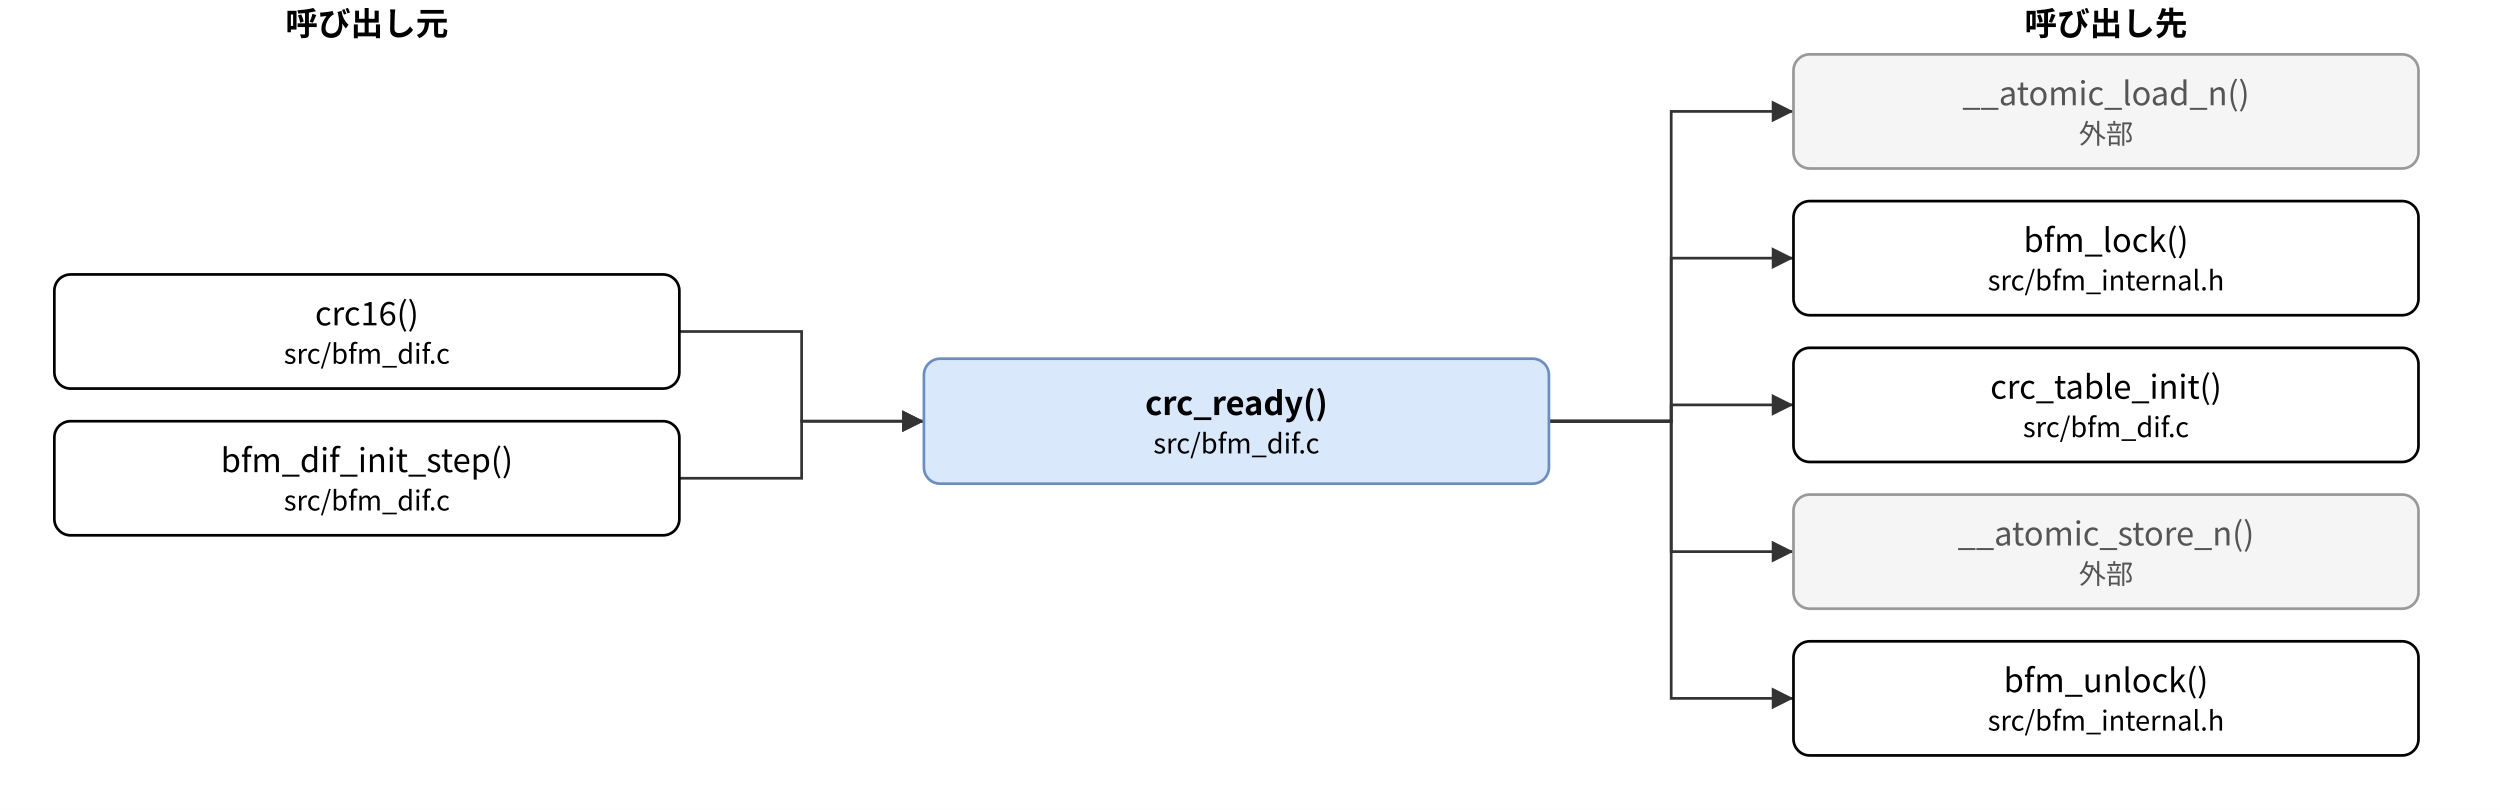
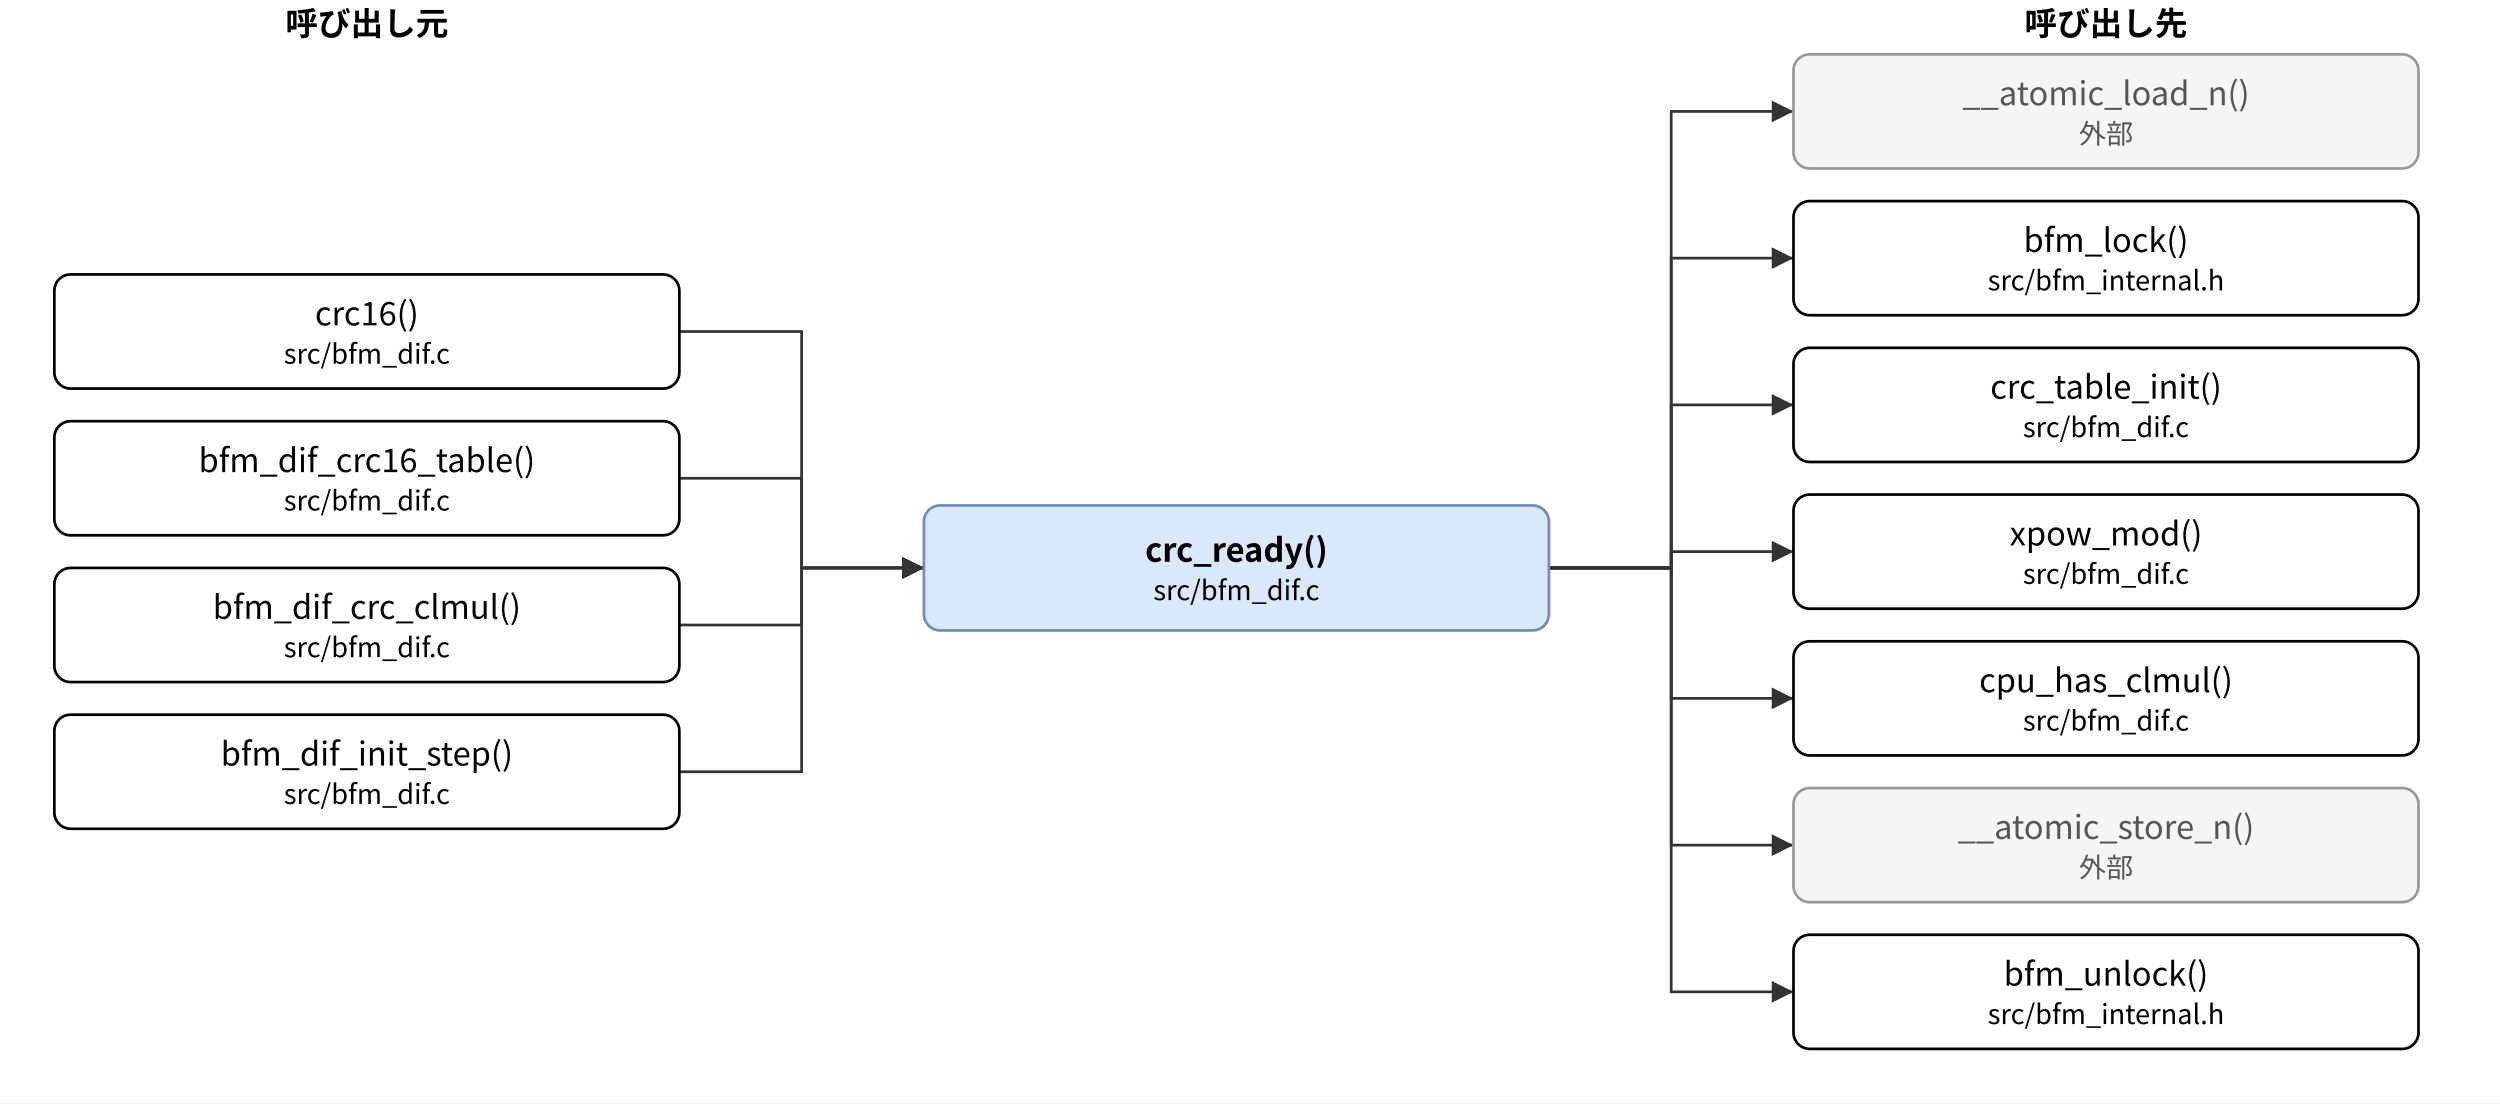
- <svg xmlns="http://www.w3.org/2000/svg" version="1.1" width="920" height="298" viewBox="0 0 920 298" font-family="Noto Sans CJK JP, Meiryo, sans-serif" content="&lt;mxfile host=&quot;bfmem-gen&quot; type=&quot;device&quot;&gt;&lt;diagram id=&quot;96333e85c289566ea962&quot; name=&quot;crc_ready 関係&quot;&gt;&lt;mxGraphModel dx=&quot;800&quot; dy=&quot;600&quot; grid=&quot;0&quot; gridSize=&quot;10&quot; guides=&quot;1&quot; tooltips=&quot;1&quot; connect=&quot;1&quot; arrows=&quot;1&quot; fold=&quot;1&quot; page=&quot;0&quot; pageScale=&quot;1&quot; math=&quot;0&quot; shadow=&quot;0&quot;&gt;&lt;root&gt;&lt;mxCell id=&quot;0&quot;/&gt;&lt;mxCell id=&quot;1&quot; parent=&quot;0&quot;/&gt;&lt;mxCell id=&quot;c&quot; value=&quot;crc_ready()&amp;lt;br&amp;gt;&amp;lt;font style=&amp;quot;font-size:10px&amp;quot;&amp;gt;src/bfm_dif.c&amp;lt;/font&amp;gt;&quot; style=&quot;rounded=1;whiteSpace=wrap;html=1;fillColor=#dae8fc;strokeColor=#6c8ebf;fontStyle=1;&quot; vertex=&quot;1&quot; parent=&quot;1&quot;&gt;&lt;mxGeometry x=&quot;340.0&quot; y=&quot;132.0&quot; width=&quot;230.0&quot; height=&quot;46.0&quot; as=&quot;geometry&quot;/&gt;&lt;/mxCell&gt;&lt;mxCell id=&quot;l0&quot; value=&quot;crc16()&amp;lt;br&amp;gt;&amp;lt;font style=&amp;quot;font-size:10px&amp;quot;&amp;gt;src/bfm_dif.c&amp;lt;/font&amp;gt;&quot; style=&quot;rounded=1;whiteSpace=wrap;html=1;&quot; vertex=&quot;1&quot; parent=&quot;1&quot;&gt;&lt;mxGeometry x=&quot;20.0&quot; y=&quot;101.0&quot; width=&quot;230.0&quot; height=&quot;42.0&quot; as=&quot;geometry&quot;/&gt;&lt;/mxCell&gt;&lt;mxCell id=&quot;l1&quot; value=&quot;bfm_dif_init_step()&amp;lt;br&amp;gt;&amp;lt;font style=&amp;quot;font-size:10px&amp;quot;&amp;gt;src/bfm_dif.c&amp;lt;/font&amp;gt;&quot; style=&quot;rounded=1;whiteSpace=wrap;html=1;&quot; vertex=&quot;1&quot; parent=&quot;1&quot;&gt;&lt;mxGeometry x=&quot;20.0&quot; y=&quot;155.0&quot; width=&quot;230.0&quot; height=&quot;42.0&quot; as=&quot;geometry&quot;/&gt;&lt;/mxCell&gt;&lt;mxCell id=&quot;r0&quot; value=&quot;__atomic_load_n()&amp;lt;br&amp;gt;&amp;lt;font style=&amp;quot;font-size:10px&amp;quot;&amp;gt;外部&amp;lt;/font&amp;gt;&quot; style=&quot;rounded=1;whiteSpace=wrap;html=1;fillColor=#f5f5f5;strokeColor=#999999;fontColor=#555555;&quot; vertex=&quot;1&quot; parent=&quot;1&quot;&gt;&lt;mxGeometry x=&quot;660.0&quot; y=&quot;20.0&quot; width=&quot;230.0&quot; height=&quot;42.0&quot; as=&quot;geometry&quot;/&gt;&lt;/mxCell&gt;&lt;mxCell id=&quot;r1&quot; value=&quot;bfm_lock()&amp;lt;br&amp;gt;&amp;lt;font style=&amp;quot;font-size:10px&amp;quot;&amp;gt;src/bfm_internal.h&amp;lt;/font&amp;gt;&quot; style=&quot;rounded=1;whiteSpace=wrap;html=1;&quot; vertex=&quot;1&quot; parent=&quot;1&quot;&gt;&lt;mxGeometry x=&quot;660.0&quot; y=&quot;74.0&quot; width=&quot;230.0&quot; height=&quot;42.0&quot; as=&quot;geometry&quot;/&gt;&lt;/mxCell&gt;&lt;mxCell id=&quot;r2&quot; value=&quot;crc_table_init()&amp;lt;br&amp;gt;&amp;lt;font style=&amp;quot;font-size:10px&amp;quot;&amp;gt;src/bfm_dif.c&amp;lt;/font&amp;gt;&quot; style=&quot;rounded=1;whiteSpace=wrap;html=1;&quot; vertex=&quot;1&quot; parent=&quot;1&quot;&gt;&lt;mxGeometry x=&quot;660.0&quot; y=&quot;128.0&quot; width=&quot;230.0&quot; height=&quot;42.0&quot; as=&quot;geometry&quot;/&gt;&lt;/mxCell&gt;&lt;mxCell id=&quot;r3&quot; value=&quot;__atomic_store_n()&amp;lt;br&amp;gt;&amp;lt;font style=&amp;quot;font-size:10px&amp;quot;&amp;gt;外部&amp;lt;/font&amp;gt;&quot; style=&quot;rounded=1;whiteSpace=wrap;html=1;fillColor=#f5f5f5;strokeColor=#999999;fontColor=#555555;&quot; vertex=&quot;1&quot; parent=&quot;1&quot;&gt;&lt;mxGeometry x=&quot;660.0&quot; y=&quot;182.0&quot; width=&quot;230.0&quot; height=&quot;42.0&quot; as=&quot;geometry&quot;/&gt;&lt;/mxCell&gt;&lt;mxCell id=&quot;r4&quot; value=&quot;bfm_unlock()&amp;lt;br&amp;gt;&amp;lt;font style=&amp;quot;font-size:10px&amp;quot;&amp;gt;src/bfm_internal.h&amp;lt;/font&amp;gt;&quot; style=&quot;rounded=1;whiteSpace=wrap;html=1;&quot; vertex=&quot;1&quot; parent=&quot;1&quot;&gt;&lt;mxGeometry x=&quot;660.0&quot; y=&quot;236.0&quot; width=&quot;230.0&quot; height=&quot;42.0&quot; as=&quot;geometry&quot;/&gt;&lt;/mxCell&gt;&lt;mxCell id=&quot;e0&quot; value=&quot;&quot; style=&quot;edgeStyle=none;html=1;rounded=0;endArrow=block;endFill=1;exitX=1;exitY=0.5;exitDx=0;exitDy=0;exitPerimeter=0;entryX=0;entryY=0.5;entryDx=0;entryDy=0;entryPerimeter=0;&quot; edge=&quot;1&quot; parent=&quot;1&quot; source=&quot;l0&quot; target=&quot;c&quot;&gt;&lt;mxGeometry relative=&quot;1&quot; as=&quot;geometry&quot;&gt;&lt;Array as=&quot;points&quot;&gt;&lt;mxPoint x=&quot;295.0&quot; y=&quot;122.0&quot;/&gt;&lt;mxPoint x=&quot;295.0&quot; y=&quot;155.0&quot;/&gt;&lt;/Array&gt;&lt;/mxGeometry&gt;&lt;/mxCell&gt;&lt;mxCell id=&quot;e1&quot; value=&quot;&quot; style=&quot;edgeStyle=none;html=1;rounded=0;endArrow=block;endFill=1;exitX=1;exitY=0.5;exitDx=0;exitDy=0;exitPerimeter=0;entryX=0;entryY=0.5;entryDx=0;entryDy=0;entryPerimeter=0;&quot; edge=&quot;1&quot; parent=&quot;1&quot; source=&quot;l1&quot; target=&quot;c&quot;&gt;&lt;mxGeometry relative=&quot;1&quot; as=&quot;geometry&quot;&gt;&lt;Array as=&quot;points&quot;&gt;&lt;mxPoint x=&quot;295.0&quot; y=&quot;176.0&quot;/&gt;&lt;mxPoint x=&quot;295.0&quot; y=&quot;155.0&quot;/&gt;&lt;/Array&gt;&lt;/mxGeometry&gt;&lt;/mxCell&gt;&lt;mxCell id=&quot;e2&quot; value=&quot;&quot; style=&quot;edgeStyle=none;html=1;rounded=0;endArrow=block;endFill=1;exitX=1;exitY=0.5;exitDx=0;exitDy=0;exitPerimeter=0;entryX=0;entryY=0.5;entryDx=0;entryDy=0;entryPerimeter=0;&quot; edge=&quot;1&quot; parent=&quot;1&quot; source=&quot;c&quot; target=&quot;r0&quot;&gt;&lt;mxGeometry relative=&quot;1&quot; as=&quot;geometry&quot;&gt;&lt;Array as=&quot;points&quot;&gt;&lt;mxPoint x=&quot;615.0&quot; y=&quot;155.0&quot;/&gt;&lt;mxPoint x=&quot;615.0&quot; y=&quot;41.0&quot;/&gt;&lt;/Array&gt;&lt;/mxGeometry&gt;&lt;/mxCell&gt;&lt;mxCell id=&quot;e3&quot; value=&quot;&quot; style=&quot;edgeStyle=none;html=1;rounded=0;endArrow=block;endFill=1;exitX=1;exitY=0.5;exitDx=0;exitDy=0;exitPerimeter=0;entryX=0;entryY=0.5;entryDx=0;entryDy=0;entryPerimeter=0;&quot; edge=&quot;1&quot; parent=&quot;1&quot; source=&quot;c&quot; target=&quot;r1&quot;&gt;&lt;mxGeometry relative=&quot;1&quot; as=&quot;geometry&quot;&gt;&lt;Array as=&quot;points&quot;&gt;&lt;mxPoint x=&quot;615.0&quot; y=&quot;155.0&quot;/&gt;&lt;mxPoint x=&quot;615.0&quot; y=&quot;95.0&quot;/&gt;&lt;/Array&gt;&lt;/mxGeometry&gt;&lt;/mxCell&gt;&lt;mxCell id=&quot;e4&quot; value=&quot;&quot; style=&quot;edgeStyle=none;html=1;rounded=0;endArrow=block;endFill=1;exitX=1;exitY=0.5;exitDx=0;exitDy=0;exitPerimeter=0;entryX=0;entryY=0.5;entryDx=0;entryDy=0;entryPerimeter=0;&quot; edge=&quot;1&quot; parent=&quot;1&quot; source=&quot;c&quot; target=&quot;r2&quot;&gt;&lt;mxGeometry relative=&quot;1&quot; as=&quot;geometry&quot;&gt;&lt;Array as=&quot;points&quot;&gt;&lt;mxPoint x=&quot;615.0&quot; y=&quot;155.0&quot;/&gt;&lt;mxPoint x=&quot;615.0&quot; y=&quot;149.0&quot;/&gt;&lt;/Array&gt;&lt;/mxGeometry&gt;&lt;/mxCell&gt;&lt;mxCell id=&quot;e5&quot; value=&quot;&quot; style=&quot;edgeStyle=none;html=1;rounded=0;endArrow=block;endFill=1;exitX=1;exitY=0.5;exitDx=0;exitDy=0;exitPerimeter=0;entryX=0;entryY=0.5;entryDx=0;entryDy=0;entryPerimeter=0;&quot; edge=&quot;1&quot; parent=&quot;1&quot; source=&quot;c&quot; target=&quot;r3&quot;&gt;&lt;mxGeometry relative=&quot;1&quot; as=&quot;geometry&quot;&gt;&lt;Array as=&quot;points&quot;&gt;&lt;mxPoint x=&quot;615.0&quot; y=&quot;155.0&quot;/&gt;&lt;mxPoint x=&quot;615.0&quot; y=&quot;203.0&quot;/&gt;&lt;/Array&gt;&lt;/mxGeometry&gt;&lt;/mxCell&gt;&lt;mxCell id=&quot;e6&quot; value=&quot;&quot; style=&quot;edgeStyle=none;html=1;rounded=0;endArrow=block;endFill=1;exitX=1;exitY=0.5;exitDx=0;exitDy=0;exitPerimeter=0;entryX=0;entryY=0.5;entryDx=0;entryDy=0;entryPerimeter=0;&quot; edge=&quot;1&quot; parent=&quot;1&quot; source=&quot;c&quot; target=&quot;r4&quot;&gt;&lt;mxGeometry relative=&quot;1&quot; as=&quot;geometry&quot;&gt;&lt;Array as=&quot;points&quot;&gt;&lt;mxPoint x=&quot;615.0&quot; y=&quot;155.0&quot;/&gt;&lt;mxPoint x=&quot;615.0&quot; y=&quot;257.0&quot;/&gt;&lt;/Array&gt;&lt;/mxGeometry&gt;&lt;/mxCell&gt;&lt;mxCell id=&quot;h0&quot; value=&quot;呼び出し元&quot; style=&quot;text;html=1;align=center;fontStyle=1;&quot; vertex=&quot;1&quot; parent=&quot;1&quot;&gt;&lt;mxGeometry x=&quot;55.0&quot; y=&quot;0&quot; width=&quot;160&quot; height=&quot;18&quot; as=&quot;geometry&quot;/&gt;&lt;/mxCell&gt;&lt;mxCell id=&quot;h1&quot; value=&quot;呼び出し先&quot; style=&quot;text;html=1;align=center;fontStyle=1;&quot; vertex=&quot;1&quot; parent=&quot;1&quot;&gt;&lt;mxGeometry x=&quot;695.0&quot; y=&quot;0&quot; width=&quot;160&quot; height=&quot;18&quot; as=&quot;geometry&quot;/&gt;&lt;/mxCell&gt;&lt;/root&gt;&lt;/mxGraphModel&gt;&lt;/diagram&gt;&lt;/mxfile&gt;">
+ <svg xmlns="http://www.w3.org/2000/svg" version="1.1" width="920" height="406" viewBox="0 0 920 406" font-family="Noto Sans CJK JP, Meiryo, sans-serif" content="&lt;mxfile host=&quot;bfmem-gen&quot; type=&quot;device&quot;&gt;&lt;diagram id=&quot;96333e85c289566ea962&quot; name=&quot;crc_ready 関係&quot;&gt;&lt;mxGraphModel dx=&quot;800&quot; dy=&quot;600&quot; grid=&quot;0&quot; gridSize=&quot;10&quot; guides=&quot;1&quot; tooltips=&quot;1&quot; connect=&quot;1&quot; arrows=&quot;1&quot; fold=&quot;1&quot; page=&quot;0&quot; pageScale=&quot;1&quot; math=&quot;0&quot; shadow=&quot;0&quot;&gt;&lt;root&gt;&lt;mxCell id=&quot;0&quot;/&gt;&lt;mxCell id=&quot;1&quot; parent=&quot;0&quot;/&gt;&lt;mxCell id=&quot;c&quot; value=&quot;crc_ready()&amp;lt;br&amp;gt;&amp;lt;font style=&amp;quot;font-size:10px&amp;quot;&amp;gt;src/bfm_dif.c&amp;lt;/font&amp;gt;&quot; style=&quot;rounded=1;whiteSpace=wrap;html=1;fillColor=#dae8fc;strokeColor=#6c8ebf;fontStyle=1;&quot; vertex=&quot;1&quot; parent=&quot;1&quot;&gt;&lt;mxGeometry x=&quot;340.0&quot; y=&quot;186.0&quot; width=&quot;230.0&quot; height=&quot;46.0&quot; as=&quot;geometry&quot;/&gt;&lt;/mxCell&gt;&lt;mxCell id=&quot;l0&quot; value=&quot;crc16()&amp;lt;br&amp;gt;&amp;lt;font style=&amp;quot;font-size:10px&amp;quot;&amp;gt;src/bfm_dif.c&amp;lt;/font&amp;gt;&quot; style=&quot;rounded=1;whiteSpace=wrap;html=1;&quot; vertex=&quot;1&quot; parent=&quot;1&quot;&gt;&lt;mxGeometry x=&quot;20.0&quot; y=&quot;101.0&quot; width=&quot;230.0&quot; height=&quot;42.0&quot; as=&quot;geometry&quot;/&gt;&lt;/mxCell&gt;&lt;mxCell id=&quot;l1&quot; value=&quot;bfm_dif_crc16_table()&amp;lt;br&amp;gt;&amp;lt;font style=&amp;quot;font-size:10px&amp;quot;&amp;gt;src/bfm_dif.c&amp;lt;/font&amp;gt;&quot; style=&quot;rounded=1;whiteSpace=wrap;html=1;&quot; vertex=&quot;1&quot; parent=&quot;1&quot;&gt;&lt;mxGeometry x=&quot;20.0&quot; y=&quot;155.0&quot; width=&quot;230.0&quot; height=&quot;42.0&quot; as=&quot;geometry&quot;/&gt;&lt;/mxCell&gt;&lt;mxCell id=&quot;l2&quot; value=&quot;bfm_dif_crc_clmul()&amp;lt;br&amp;gt;&amp;lt;font style=&amp;quot;font-size:10px&amp;quot;&amp;gt;src/bfm_dif.c&amp;lt;/font&amp;gt;&quot; style=&quot;rounded=1;whiteSpace=wrap;html=1;&quot; vertex=&quot;1&quot; parent=&quot;1&quot;&gt;&lt;mxGeometry x=&quot;20.0&quot; y=&quot;209.0&quot; width=&quot;230.0&quot; height=&quot;42.0&quot; as=&quot;geometry&quot;/&gt;&lt;/mxCell&gt;&lt;mxCell id=&quot;l3&quot; value=&quot;bfm_dif_init_step()&amp;lt;br&amp;gt;&amp;lt;font style=&amp;quot;font-size:10px&amp;quot;&amp;gt;src/bfm_dif.c&amp;lt;/font&amp;gt;&quot; style=&quot;rounded=1;whiteSpace=wrap;html=1;&quot; vertex=&quot;1&quot; parent=&quot;1&quot;&gt;&lt;mxGeometry x=&quot;20.0&quot; y=&quot;263.0&quot; width=&quot;230.0&quot; height=&quot;42.0&quot; as=&quot;geometry&quot;/&gt;&lt;/mxCell&gt;&lt;mxCell id=&quot;r0&quot; value=&quot;__atomic_load_n()&amp;lt;br&amp;gt;&amp;lt;font style=&amp;quot;font-size:10px&amp;quot;&amp;gt;外部&amp;lt;/font&amp;gt;&quot; style=&quot;rounded=1;whiteSpace=wrap;html=1;fillColor=#f5f5f5;strokeColor=#999999;fontColor=#555555;&quot; vertex=&quot;1&quot; parent=&quot;1&quot;&gt;&lt;mxGeometry x=&quot;660.0&quot; y=&quot;20.0&quot; width=&quot;230.0&quot; height=&quot;42.0&quot; as=&quot;geometry&quot;/&gt;&lt;/mxCell&gt;&lt;mxCell id=&quot;r1&quot; value=&quot;bfm_lock()&amp;lt;br&amp;gt;&amp;lt;font style=&amp;quot;font-size:10px&amp;quot;&amp;gt;src/bfm_internal.h&amp;lt;/font&amp;gt;&quot; style=&quot;rounded=1;whiteSpace=wrap;html=1;&quot; vertex=&quot;1&quot; parent=&quot;1&quot;&gt;&lt;mxGeometry x=&quot;660.0&quot; y=&quot;74.0&quot; width=&quot;230.0&quot; height=&quot;42.0&quot; as=&quot;geometry&quot;/&gt;&lt;/mxCell&gt;&lt;mxCell id=&quot;r2&quot; value=&quot;crc_table_init()&amp;lt;br&amp;gt;&amp;lt;font style=&amp;quot;font-size:10px&amp;quot;&amp;gt;src/bfm_dif.c&amp;lt;/font&amp;gt;&quot; style=&quot;rounded=1;whiteSpace=wrap;html=1;&quot; vertex=&quot;1&quot; parent=&quot;1&quot;&gt;&lt;mxGeometry x=&quot;660.0&quot; y=&quot;128.0&quot; width=&quot;230.0&quot; height=&quot;42.0&quot; as=&quot;geometry&quot;/&gt;&lt;/mxCell&gt;&lt;mxCell id=&quot;r3&quot; value=&quot;xpow_mod()&amp;lt;br&amp;gt;&amp;lt;font style=&amp;quot;font-size:10px&amp;quot;&amp;gt;src/bfm_dif.c&amp;lt;/font&amp;gt;&quot; style=&quot;rounded=1;whiteSpace=wrap;html=1;&quot; vertex=&quot;1&quot; parent=&quot;1&quot;&gt;&lt;mxGeometry x=&quot;660.0&quot; y=&quot;182.0&quot; width=&quot;230.0&quot; height=&quot;42.0&quot; as=&quot;geometry&quot;/&gt;&lt;/mxCell&gt;&lt;mxCell id=&quot;r4&quot; value=&quot;cpu_has_clmul()&amp;lt;br&amp;gt;&amp;lt;font style=&amp;quot;font-size:10px&amp;quot;&amp;gt;src/bfm_dif.c&amp;lt;/font&amp;gt;&quot; style=&quot;rounded=1;whiteSpace=wrap;html=1;&quot; vertex=&quot;1&quot; parent=&quot;1&quot;&gt;&lt;mxGeometry x=&quot;660.0&quot; y=&quot;236.0&quot; width=&quot;230.0&quot; height=&quot;42.0&quot; as=&quot;geometry&quot;/&gt;&lt;/mxCell&gt;&lt;mxCell id=&quot;r5&quot; value=&quot;__atomic_store_n()&amp;lt;br&amp;gt;&amp;lt;font style=&amp;quot;font-size:10px&amp;quot;&amp;gt;外部&amp;lt;/font&amp;gt;&quot; style=&quot;rounded=1;whiteSpace=wrap;html=1;fillColor=#f5f5f5;strokeColor=#999999;fontColor=#555555;&quot; vertex=&quot;1&quot; parent=&quot;1&quot;&gt;&lt;mxGeometry x=&quot;660.0&quot; y=&quot;290.0&quot; width=&quot;230.0&quot; height=&quot;42.0&quot; as=&quot;geometry&quot;/&gt;&lt;/mxCell&gt;&lt;mxCell id=&quot;r6&quot; value=&quot;bfm_unlock()&amp;lt;br&amp;gt;&amp;lt;font style=&amp;quot;font-size:10px&amp;quot;&amp;gt;src/bfm_internal.h&amp;lt;/font&amp;gt;&quot; style=&quot;rounded=1;whiteSpace=wrap;html=1;&quot; vertex=&quot;1&quot; parent=&quot;1&quot;&gt;&lt;mxGeometry x=&quot;660.0&quot; y=&quot;344.0&quot; width=&quot;230.0&quot; height=&quot;42.0&quot; as=&quot;geometry&quot;/&gt;&lt;/mxCell&gt;&lt;mxCell id=&quot;e0&quot; value=&quot;&quot; style=&quot;edgeStyle=none;html=1;rounded=0;endArrow=block;endFill=1;exitX=1;exitY=0.5;exitDx=0;exitDy=0;exitPerimeter=0;entryX=0;entryY=0.5;entryDx=0;entryDy=0;entryPerimeter=0;&quot; edge=&quot;1&quot; parent=&quot;1&quot; source=&quot;l0&quot; target=&quot;c&quot;&gt;&lt;mxGeometry relative=&quot;1&quot; as=&quot;geometry&quot;&gt;&lt;Array as=&quot;points&quot;&gt;&lt;mxPoint x=&quot;295.0&quot; y=&quot;122.0&quot;/&gt;&lt;mxPoint x=&quot;295.0&quot; y=&quot;209.0&quot;/&gt;&lt;/Array&gt;&lt;/mxGeometry&gt;&lt;/mxCell&gt;&lt;mxCell id=&quot;e1&quot; value=&quot;&quot; style=&quot;edgeStyle=none;html=1;rounded=0;endArrow=block;endFill=1;exitX=1;exitY=0.5;exitDx=0;exitDy=0;exitPerimeter=0;entryX=0;entryY=0.5;entryDx=0;entryDy=0;entryPerimeter=0;&quot; edge=&quot;1&quot; parent=&quot;1&quot; source=&quot;l1&quot; target=&quot;c&quot;&gt;&lt;mxGeometry relative=&quot;1&quot; as=&quot;geometry&quot;&gt;&lt;Array as=&quot;points&quot;&gt;&lt;mxPoint x=&quot;295.0&quot; y=&quot;176.0&quot;/&gt;&lt;mxPoint x=&quot;295.0&quot; y=&quot;209.0&quot;/&gt;&lt;/Array&gt;&lt;/mxGeometry&gt;&lt;/mxCell&gt;&lt;mxCell id=&quot;e2&quot; value=&quot;&quot; style=&quot;edgeStyle=none;html=1;rounded=0;endArrow=block;endFill=1;exitX=1;exitY=0.5;exitDx=0;exitDy=0;exitPerimeter=0;entryX=0;entryY=0.5;entryDx=0;entryDy=0;entryPerimeter=0;&quot; edge=&quot;1&quot; parent=&quot;1&quot; source=&quot;l2&quot; target=&quot;c&quot;&gt;&lt;mxGeometry relative=&quot;1&quot; as=&quot;geometry&quot;&gt;&lt;Array as=&quot;points&quot;&gt;&lt;mxPoint x=&quot;295.0&quot; y=&quot;230.0&quot;/&gt;&lt;mxPoint x=&quot;295.0&quot; y=&quot;209.0&quot;/&gt;&lt;/Array&gt;&lt;/mxGeometry&gt;&lt;/mxCell&gt;&lt;mxCell id=&quot;e3&quot; value=&quot;&quot; style=&quot;edgeStyle=none;html=1;rounded=0;endArrow=block;endFill=1;exitX=1;exitY=0.5;exitDx=0;exitDy=0;exitPerimeter=0;entryX=0;entryY=0.5;entryDx=0;entryDy=0;entryPerimeter=0;&quot; edge=&quot;1&quot; parent=&quot;1&quot; source=&quot;l3&quot; target=&quot;c&quot;&gt;&lt;mxGeometry relative=&quot;1&quot; as=&quot;geometry&quot;&gt;&lt;Array as=&quot;points&quot;&gt;&lt;mxPoint x=&quot;295.0&quot; y=&quot;284.0&quot;/&gt;&lt;mxPoint x=&quot;295.0&quot; y=&quot;209.0&quot;/&gt;&lt;/Array&gt;&lt;/mxGeometry&gt;&lt;/mxCell&gt;&lt;mxCell id=&quot;e4&quot; value=&quot;&quot; style=&quot;edgeStyle=none;html=1;rounded=0;endArrow=block;endFill=1;exitX=1;exitY=0.5;exitDx=0;exitDy=0;exitPerimeter=0;entryX=0;entryY=0.5;entryDx=0;entryDy=0;entryPerimeter=0;&quot; edge=&quot;1&quot; parent=&quot;1&quot; source=&quot;c&quot; target=&quot;r0&quot;&gt;&lt;mxGeometry relative=&quot;1&quot; as=&quot;geometry&quot;&gt;&lt;Array as=&quot;points&quot;&gt;&lt;mxPoint x=&quot;615.0&quot; y=&quot;209.0&quot;/&gt;&lt;mxPoint x=&quot;615.0&quot; y=&quot;41.0&quot;/&gt;&lt;/Array&gt;&lt;/mxGeometry&gt;&lt;/mxCell&gt;&lt;mxCell id=&quot;e5&quot; value=&quot;&quot; style=&quot;edgeStyle=none;html=1;rounded=0;endArrow=block;endFill=1;exitX=1;exitY=0.5;exitDx=0;exitDy=0;exitPerimeter=0;entryX=0;entryY=0.5;entryDx=0;entryDy=0;entryPerimeter=0;&quot; edge=&quot;1&quot; parent=&quot;1&quot; source=&quot;c&quot; target=&quot;r1&quot;&gt;&lt;mxGeometry relative=&quot;1&quot; as=&quot;geometry&quot;&gt;&lt;Array as=&quot;points&quot;&gt;&lt;mxPoint x=&quot;615.0&quot; y=&quot;209.0&quot;/&gt;&lt;mxPoint x=&quot;615.0&quot; y=&quot;95.0&quot;/&gt;&lt;/Array&gt;&lt;/mxGeometry&gt;&lt;/mxCell&gt;&lt;mxCell id=&quot;e6&quot; value=&quot;&quot; style=&quot;edgeStyle=none;html=1;rounded=0;endArrow=block;endFill=1;exitX=1;exitY=0.5;exitDx=0;exitDy=0;exitPerimeter=0;entryX=0;entryY=0.5;entryDx=0;entryDy=0;entryPerimeter=0;&quot; edge=&quot;1&quot; parent=&quot;1&quot; source=&quot;c&quot; target=&quot;r2&quot;&gt;&lt;mxGeometry relative=&quot;1&quot; as=&quot;geometry&quot;&gt;&lt;Array as=&quot;points&quot;&gt;&lt;mxPoint x=&quot;615.0&quot; y=&quot;209.0&quot;/&gt;&lt;mxPoint x=&quot;615.0&quot; y=&quot;149.0&quot;/&gt;&lt;/Array&gt;&lt;/mxGeometry&gt;&lt;/mxCell&gt;&lt;mxCell id=&quot;e7&quot; value=&quot;&quot; style=&quot;edgeStyle=none;html=1;rounded=0;endArrow=block;endFill=1;exitX=1;exitY=0.5;exitDx=0;exitDy=0;exitPerimeter=0;entryX=0;entryY=0.5;entryDx=0;entryDy=0;entryPerimeter=0;&quot; edge=&quot;1&quot; parent=&quot;1&quot; source=&quot;c&quot; target=&quot;r3&quot;&gt;&lt;mxGeometry relative=&quot;1&quot; as=&quot;geometry&quot;&gt;&lt;Array as=&quot;points&quot;&gt;&lt;mxPoint x=&quot;615.0&quot; y=&quot;209.0&quot;/&gt;&lt;mxPoint x=&quot;615.0&quot; y=&quot;203.0&quot;/&gt;&lt;/Array&gt;&lt;/mxGeometry&gt;&lt;/mxCell&gt;&lt;mxCell id=&quot;e8&quot; value=&quot;&quot; style=&quot;edgeStyle=none;html=1;rounded=0;endArrow=block;endFill=1;exitX=1;exitY=0.5;exitDx=0;exitDy=0;exitPerimeter=0;entryX=0;entryY=0.5;entryDx=0;entryDy=0;entryPerimeter=0;&quot; edge=&quot;1&quot; parent=&quot;1&quot; source=&quot;c&quot; target=&quot;r4&quot;&gt;&lt;mxGeometry relative=&quot;1&quot; as=&quot;geometry&quot;&gt;&lt;Array as=&quot;points&quot;&gt;&lt;mxPoint x=&quot;615.0&quot; y=&quot;209.0&quot;/&gt;&lt;mxPoint x=&quot;615.0&quot; y=&quot;257.0&quot;/&gt;&lt;/Array&gt;&lt;/mxGeometry&gt;&lt;/mxCell&gt;&lt;mxCell id=&quot;e9&quot; value=&quot;&quot; style=&quot;edgeStyle=none;html=1;rounded=0;endArrow=block;endFill=1;exitX=1;exitY=0.5;exitDx=0;exitDy=0;exitPerimeter=0;entryX=0;entryY=0.5;entryDx=0;entryDy=0;entryPerimeter=0;&quot; edge=&quot;1&quot; parent=&quot;1&quot; source=&quot;c&quot; target=&quot;r5&quot;&gt;&lt;mxGeometry relative=&quot;1&quot; as=&quot;geometry&quot;&gt;&lt;Array as=&quot;points&quot;&gt;&lt;mxPoint x=&quot;615.0&quot; y=&quot;209.0&quot;/&gt;&lt;mxPoint x=&quot;615.0&quot; y=&quot;311.0&quot;/&gt;&lt;/Array&gt;&lt;/mxGeometry&gt;&lt;/mxCell&gt;&lt;mxCell id=&quot;e10&quot; value=&quot;&quot; style=&quot;edgeStyle=none;html=1;rounded=0;endArrow=block;endFill=1;exitX=1;exitY=0.5;exitDx=0;exitDy=0;exitPerimeter=0;entryX=0;entryY=0.5;entryDx=0;entryDy=0;entryPerimeter=0;&quot; edge=&quot;1&quot; parent=&quot;1&quot; source=&quot;c&quot; target=&quot;r6&quot;&gt;&lt;mxGeometry relative=&quot;1&quot; as=&quot;geometry&quot;&gt;&lt;Array as=&quot;points&quot;&gt;&lt;mxPoint x=&quot;615.0&quot; y=&quot;209.0&quot;/&gt;&lt;mxPoint x=&quot;615.0&quot; y=&quot;365.0&quot;/&gt;&lt;/Array&gt;&lt;/mxGeometry&gt;&lt;/mxCell&gt;&lt;mxCell id=&quot;h0&quot; value=&quot;呼び出し元&quot; style=&quot;text;html=1;align=center;fontStyle=1;&quot; vertex=&quot;1&quot; parent=&quot;1&quot;&gt;&lt;mxGeometry x=&quot;55.0&quot; y=&quot;0&quot; width=&quot;160&quot; height=&quot;18&quot; as=&quot;geometry&quot;/&gt;&lt;/mxCell&gt;&lt;mxCell id=&quot;h1&quot; value=&quot;呼び出し先&quot; style=&quot;text;html=1;align=center;fontStyle=1;&quot; vertex=&quot;1&quot; parent=&quot;1&quot;&gt;&lt;mxGeometry x=&quot;695.0&quot; y=&quot;0&quot; width=&quot;160&quot; height=&quot;18&quot; as=&quot;geometry&quot;/&gt;&lt;/mxCell&gt;&lt;/root&gt;&lt;/mxGraphModel&gt;&lt;/diagram&gt;&lt;/mxfile&gt;">
  <defs>
    <marker id="a" viewBox="0 0 10 10" refX="10" refY="5" markerWidth="8" markerHeight="8" orient="auto-start-reverse">
      <path d="M0,0 L10,5 L0,10 z" fill="#333333" />
    </marker>
  </defs>
-   <rect x="0" y="0" width="920" height="298" fill="#ffffff" />
+   <rect x="0" y="0" width="920" height="406" fill="#ffffff" />
  <text x="135.0" y="13" font-size="12" font-weight="bold" text-anchor="middle">呼び出し元</text>
  <text x="775.0" y="13" font-size="12" font-weight="bold" text-anchor="middle">呼び出し先</text>
-   <polyline points="250.0,122.0 295.0,122.0 295.0,155.0 340.0,155.0" fill="none" stroke="#333333" marker-end="url(#a)" />
-   <polyline points="250.0,176.0 295.0,176.0 295.0,155.0 340.0,155.0" fill="none" stroke="#333333" marker-end="url(#a)" />
-   <polyline points="570.0,155.0 615.0,155.0 615.0,41.0 660.0,41.0" fill="none" stroke="#333333" marker-end="url(#a)" />
-   <polyline points="570.0,155.0 615.0,155.0 615.0,95.0 660.0,95.0" fill="none" stroke="#333333" marker-end="url(#a)" />
-   <polyline points="570.0,155.0 615.0,155.0 615.0,149.0 660.0,149.0" fill="none" stroke="#333333" marker-end="url(#a)" />
-   <polyline points="570.0,155.0 615.0,155.0 615.0,203.0 660.0,203.0" fill="none" stroke="#333333" marker-end="url(#a)" />
-   <polyline points="570.0,155.0 615.0,155.0 615.0,257.0 660.0,257.0" fill="none" stroke="#333333" marker-end="url(#a)" />
-   <rect x="340.0" y="132.0" width="230.0" height="46.0" rx="6" fill="#dae8fc" stroke="#6c8ebf" />
-   <text x="455.0" y="147.5" font-size="12" text-anchor="middle" dominant-baseline="central" fill="#000000" font-weight="bold">crc_ready()</text>
-   <text x="455.0" y="162.5" font-size="10" text-anchor="middle" dominant-baseline="central" fill="#000000">src/bfm_dif.c</text>
+   <polyline points="250.0,122.0 295.0,122.0 295.0,209.0 340.0,209.0" fill="none" stroke="#333333" marker-end="url(#a)" />
+   <polyline points="250.0,176.0 295.0,176.0 295.0,209.0 340.0,209.0" fill="none" stroke="#333333" marker-end="url(#a)" />
+   <polyline points="250.0,230.0 295.0,230.0 295.0,209.0 340.0,209.0" fill="none" stroke="#333333" marker-end="url(#a)" />
+   <polyline points="250.0,284.0 295.0,284.0 295.0,209.0 340.0,209.0" fill="none" stroke="#333333" marker-end="url(#a)" />
+   <polyline points="570.0,209.0 615.0,209.0 615.0,41.0 660.0,41.0" fill="none" stroke="#333333" marker-end="url(#a)" />
+   <polyline points="570.0,209.0 615.0,209.0 615.0,95.0 660.0,95.0" fill="none" stroke="#333333" marker-end="url(#a)" />
+   <polyline points="570.0,209.0 615.0,209.0 615.0,149.0 660.0,149.0" fill="none" stroke="#333333" marker-end="url(#a)" />
+   <polyline points="570.0,209.0 615.0,209.0 615.0,203.0 660.0,203.0" fill="none" stroke="#333333" marker-end="url(#a)" />
+   <polyline points="570.0,209.0 615.0,209.0 615.0,257.0 660.0,257.0" fill="none" stroke="#333333" marker-end="url(#a)" />
+   <polyline points="570.0,209.0 615.0,209.0 615.0,311.0 660.0,311.0" fill="none" stroke="#333333" marker-end="url(#a)" />
+   <polyline points="570.0,209.0 615.0,209.0 615.0,365.0 660.0,365.0" fill="none" stroke="#333333" marker-end="url(#a)" />
+   <rect x="340.0" y="186.0" width="230.0" height="46.0" rx="6" fill="#dae8fc" stroke="#6c8ebf" />
+   <text x="455.0" y="201.5" font-size="12" text-anchor="middle" dominant-baseline="central" fill="#000000" font-weight="bold">crc_ready()</text>
+   <text x="455.0" y="216.5" font-size="10" text-anchor="middle" dominant-baseline="central" fill="#000000">src/bfm_dif.c</text>
  <rect x="20.0" y="101.0" width="230.0" height="42.0" rx="6" fill="#ffffff" stroke="#000000" />
  <text x="135.0" y="114.5" font-size="12" text-anchor="middle" dominant-baseline="central" fill="#000000">crc16()</text>
  <text x="135.0" y="129.5" font-size="10" text-anchor="middle" dominant-baseline="central" fill="#000000">src/bfm_dif.c</text>
  <rect x="20.0" y="155.0" width="230.0" height="42.0" rx="6" fill="#ffffff" stroke="#000000" />
-   <text x="135.0" y="168.5" font-size="12" text-anchor="middle" dominant-baseline="central" fill="#000000">bfm_dif_init_step()</text>
+   <text x="135.0" y="168.5" font-size="12" text-anchor="middle" dominant-baseline="central" fill="#000000">bfm_dif_crc16_table()</text>
  <text x="135.0" y="183.5" font-size="10" text-anchor="middle" dominant-baseline="central" fill="#000000">src/bfm_dif.c</text>
+   <rect x="20.0" y="209.0" width="230.0" height="42.0" rx="6" fill="#ffffff" stroke="#000000" />
+   <text x="135.0" y="222.5" font-size="12" text-anchor="middle" dominant-baseline="central" fill="#000000">bfm_dif_crc_clmul()</text>
+   <text x="135.0" y="237.5" font-size="10" text-anchor="middle" dominant-baseline="central" fill="#000000">src/bfm_dif.c</text>
+   <rect x="20.0" y="263.0" width="230.0" height="42.0" rx="6" fill="#ffffff" stroke="#000000" />
+   <text x="135.0" y="276.5" font-size="12" text-anchor="middle" dominant-baseline="central" fill="#000000">bfm_dif_init_step()</text>
+   <text x="135.0" y="291.5" font-size="10" text-anchor="middle" dominant-baseline="central" fill="#000000">src/bfm_dif.c</text>
  <rect x="660.0" y="20.0" width="230.0" height="42.0" rx="6" fill="#f5f5f5" stroke="#999999" />
  <text x="775.0" y="33.5" font-size="12" text-anchor="middle" dominant-baseline="central" fill="#555555">__atomic_load_n()</text>
  <text x="775.0" y="48.5" font-size="10" text-anchor="middle" dominant-baseline="central" fill="#555555">外部</text>
  <rect x="660.0" y="74.0" width="230.0" height="42.0" rx="6" fill="#ffffff" stroke="#000000" />
  <text x="775.0" y="87.5" font-size="12" text-anchor="middle" dominant-baseline="central" fill="#000000">bfm_lock()</text>
  <text x="775.0" y="102.5" font-size="10" text-anchor="middle" dominant-baseline="central" fill="#000000">src/bfm_internal.h</text>
  <rect x="660.0" y="128.0" width="230.0" height="42.0" rx="6" fill="#ffffff" stroke="#000000" />
  <text x="775.0" y="141.5" font-size="12" text-anchor="middle" dominant-baseline="central" fill="#000000">crc_table_init()</text>
  <text x="775.0" y="156.5" font-size="10" text-anchor="middle" dominant-baseline="central" fill="#000000">src/bfm_dif.c</text>
-   <rect x="660.0" y="182.0" width="230.0" height="42.0" rx="6" fill="#f5f5f5" stroke="#999999" />
-   <text x="775.0" y="195.5" font-size="12" text-anchor="middle" dominant-baseline="central" fill="#555555">__atomic_store_n()</text>
-   <text x="775.0" y="210.5" font-size="10" text-anchor="middle" dominant-baseline="central" fill="#555555">外部</text>
+   <rect x="660.0" y="182.0" width="230.0" height="42.0" rx="6" fill="#ffffff" stroke="#000000" />
+   <text x="775.0" y="195.5" font-size="12" text-anchor="middle" dominant-baseline="central" fill="#000000">xpow_mod()</text>
+   <text x="775.0" y="210.5" font-size="10" text-anchor="middle" dominant-baseline="central" fill="#000000">src/bfm_dif.c</text>
  <rect x="660.0" y="236.0" width="230.0" height="42.0" rx="6" fill="#ffffff" stroke="#000000" />
-   <text x="775.0" y="249.5" font-size="12" text-anchor="middle" dominant-baseline="central" fill="#000000">bfm_unlock()</text>
-   <text x="775.0" y="264.5" font-size="10" text-anchor="middle" dominant-baseline="central" fill="#000000">src/bfm_internal.h</text>
+   <text x="775.0" y="249.5" font-size="12" text-anchor="middle" dominant-baseline="central" fill="#000000">cpu_has_clmul()</text>
+   <text x="775.0" y="264.5" font-size="10" text-anchor="middle" dominant-baseline="central" fill="#000000">src/bfm_dif.c</text>
+   <rect x="660.0" y="290.0" width="230.0" height="42.0" rx="6" fill="#f5f5f5" stroke="#999999" />
+   <text x="775.0" y="303.5" font-size="12" text-anchor="middle" dominant-baseline="central" fill="#555555">__atomic_store_n()</text>
+   <text x="775.0" y="318.5" font-size="10" text-anchor="middle" dominant-baseline="central" fill="#555555">外部</text>
+   <rect x="660.0" y="344.0" width="230.0" height="42.0" rx="6" fill="#ffffff" stroke="#000000" />
+   <text x="775.0" y="357.5" font-size="12" text-anchor="middle" dominant-baseline="central" fill="#000000">bfm_unlock()</text>
+   <text x="775.0" y="372.5" font-size="10" text-anchor="middle" dominant-baseline="central" fill="#000000">src/bfm_internal.h</text>
</svg>
